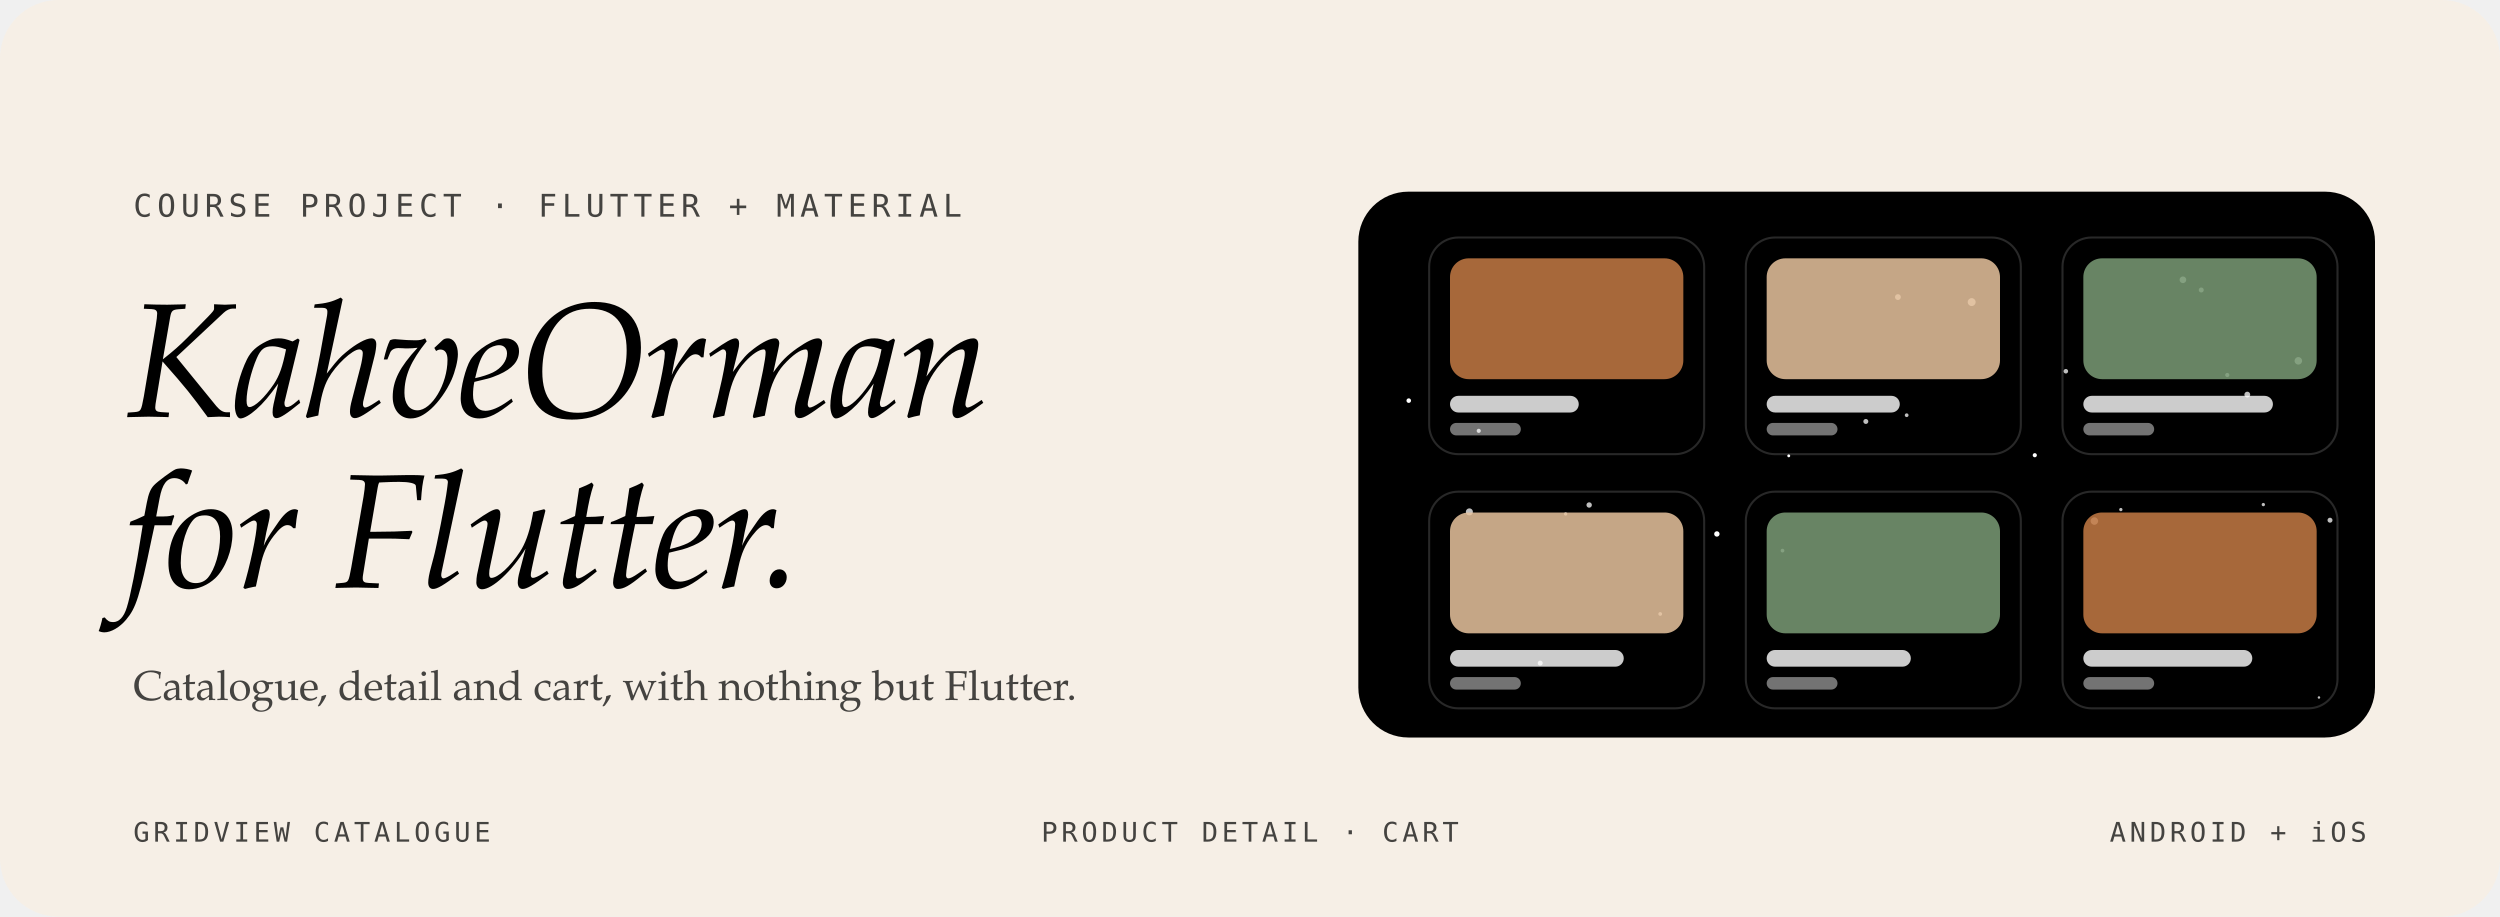
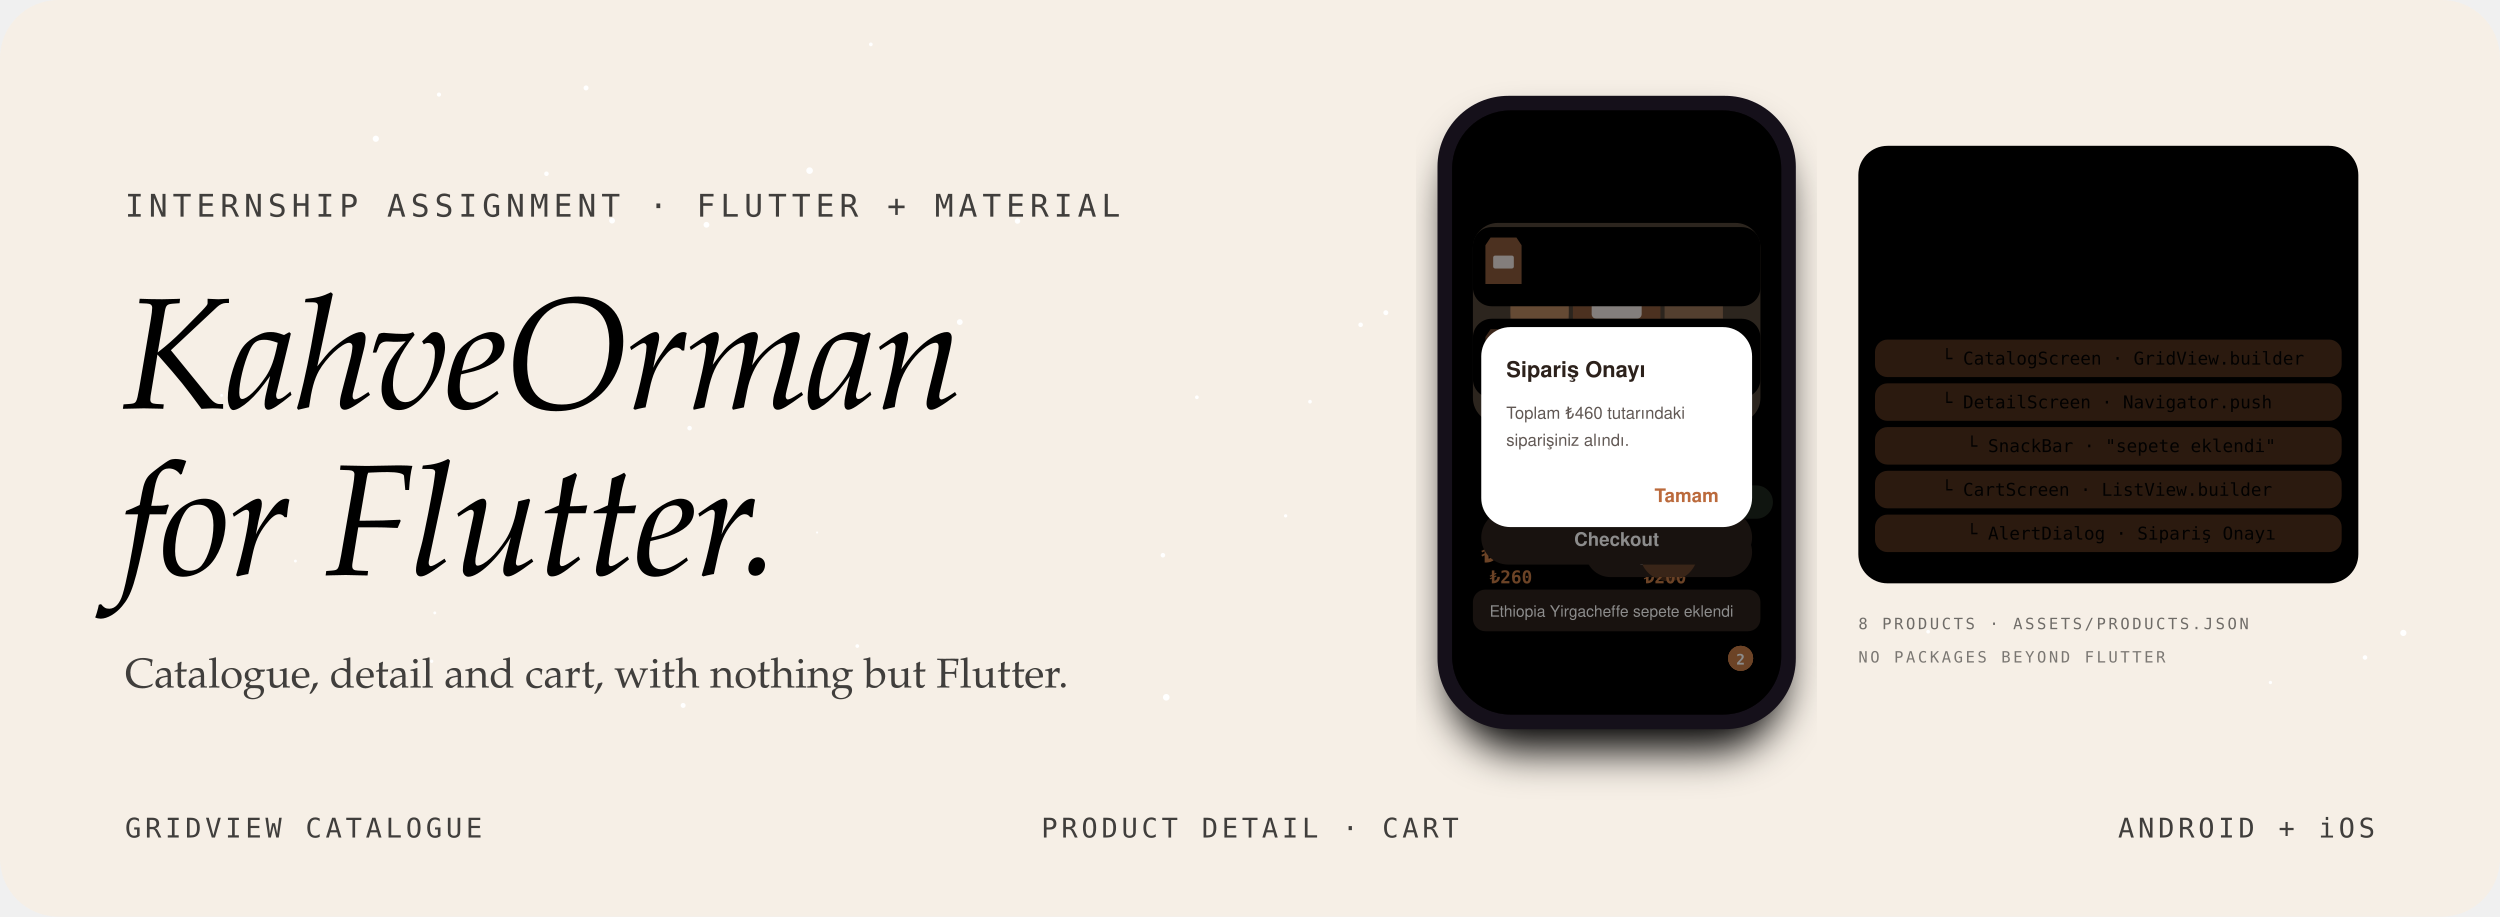
<svg xmlns="http://www.w3.org/2000/svg" viewBox="0 0 1200 440" width="1200" height="440" role="img" aria-label="KahveOrman — a Flutter mini catalogue for a specialty coffee shop">
  <style>
.bg{animation:bg 12s linear infinite}
@keyframes bg{0%,8%{fill:#f6efe6}28%{fill:#5a3b2a}48%,80%{fill:#120c08}90%,100%{fill:#f6efe6}}
.ink{animation:ink 12s linear infinite}
- @keyframes ink{0%,8%{fill:#2b1d14}28%{fill:#fff3e8}48%,80%{fill:#f8ecdf}90%,100%{fill:#2b1d14}}
+ @keyframes ink{0%,17.5%{fill:#2b1d14}18.5%,28%{fill:#fff3e8}48%,84.5%{fill:#f8ecdf}85.5%,100%{fill:#2b1d14}}
.rule{animation:rule 12s linear infinite}
- @keyframes rule{0%,8%{stroke:#2b1d1433}28%{stroke:#fff3e833}48%,80%{stroke:#f8ecdf33}90%,100%{stroke:#2b1d1433}}
- .panel{animation:panel 12s linear infinite}
- @keyframes panel{0%,8%{fill:#2b1d1412}28%{fill:#fff3e812}48%,80%{fill:#f8ecdf12}90%,100%{fill:#2b1d1412}}
- .muted{opacity:.72}
+ @keyframes rule{0%,17.5%{stroke:#2b1d1433}18.5%,28%{stroke:#fff3e833}48%,84.5%{stroke:#f8ecdf33}85.5%,100%{stroke:#2b1d1433}}
+ .muted{opacity:.74}
.stars{animation:stars 12s linear infinite}
- @keyframes stars{0%,8%{opacity:0}28%{opacity:.25}48%,80%{opacity:.9}90%,100%{opacity:0}}
+ @keyframes stars{0%,8%{opacity:0}28%{opacity:.2}48%,80%{opacity:.85}90%,100%{opacity:0}}
@keyframes tw{0%,100%{opacity:1}50%{opacity:.25}}
- .lit{filter:drop-shadow(0 0 4px currentColor)}
- .pulse{animation:pulse 2.8s ease-in-out infinite;transform-box:fill-box;transform-origin:center}
- @keyframes pulse{0%,100%{transform:scale(1)}50%{transform:scale(1.18)}}
- @keyframes spin{0%{transform:scaleX(1)}50%{transform:scaleX(0)}100%{transform:scaleX(-1)}}
- @keyframes ping{0%{transform:scale(.6);opacity:1}100%{transform:scale(3.2);opacity:0}}
- @keyframes dash{to{stroke-dashoffset:-20}}
- @keyframes grow{0%{transform:scaleY(.08)}35%,80%{transform:scaleY(1)}100%{transform:scaleY(.08)}}
- @keyframes draw{0%{stroke-dashoffset:700}45%,80%{stroke-dashoffset:0}100%{stroke-dashoffset:-700}}
- @keyframes blink{50%{opacity:0}}
- @keyframes feed{0%{transform:translateY(150px);opacity:0}15%{opacity:1}85%{opacity:1}100%{transform:translateY(-30px);opacity:0}}
- @keyframes float{0%,100%{transform:translateY(0)}50%{transform:translateY(-10px)}}
- @keyframes slide{to{transform:translateX(100px)}}
- @keyframes eq{from{transform:scaleY(.15)}to{transform:scaleY(1)}}
- @keyframes drop{0%,6%{transform:scaleY(0);opacity:0}16%,88%{transform:scaleY(1);opacity:1}96%,100%{transform:scaleY(0);opacity:0}}
- @keyframes gauge{0%,10%{stroke-dashoffset:390}40%,85%{stroke-dashoffset:110}100%{stroke-dashoffset:390}}
- @keyframes lift{0%,100%{transform:translateY(0)}50%{transform:translateY(-6px)}}
- @keyframes sweep{0%{transform:skewX(-18deg) translateX(0)}60%,100%{transform:skewX(-18deg) translateX(788px)}}
- 
+ .bezel{animation:bezel 12s linear infinite}
+ @keyframes bezel{0%,8%{fill:#fffaf6}28%{fill:#5a2c45}48%,80%{fill:#20121b}90%,100%{fill:#fffaf6}}
+ .scr{animation:scr 12s linear infinite}
+ @keyframes scr{0%,8%{fill:#fff3ee}28%{fill:#3a1b2c}48%,80%{fill:#140a12}90%,100%{fill:#fff3ee}}
+ .rowbg{animation:rowbg 12s linear infinite}
+ @keyframes rowbg{0%,8%{fill:#2a142010}28%{fill:#fff0f512}48%,80%{fill:#ffffff0c}90%,100%{fill:#2a142010}}
+ .pill{animation:pill 12s linear infinite}
+ @keyframes pill{0%,8%{fill:#2a14200d}28%{fill:#fff0f51a}48%,80%{fill:#ffffff12}90%,100%{fill:#2a14200d}}
+ .toast{animation:toast 12s linear infinite}
+ @keyframes toast{0%,8%{fill:#ffffff}28%{fill:#4a2238}48%,80%{fill:#26121e}90%,100%{fill:#ffffff}}
+ .edge{animation:edge 12s linear infinite}
+ @keyframes edge{0%,8%{stroke:#2a142024}28%{stroke:#fff0f526}48%,80%{stroke:#ffffff1f}90%,100%{stroke:#2a142024}}
+ .shade{animation:shade 12s linear infinite}
+ @keyframes shade{0%,8%{fill-opacity:.10}28%{fill-opacity:.22}48%,80%{fill-opacity:.45}90%,100%{fill-opacity:.10}}
+ .lit{filter:drop-shadow(0 0 3px currentColor)}
+ .caret{animation:blink 1s steps(1) infinite}@keyframes blink{50%{opacity:0}}
+ .ping{animation:ping 1.6s ease-out infinite;transform-box:fill-box;transform-origin:center}@keyframes ping{0%{transform:scale(.5);opacity:.9}100%{transform:scale(2.6);opacity:0}}
+ .spin{animation:spin 8s linear infinite;transform-box:fill-box;transform-origin:center}@keyframes spin{to{transform:rotate(360deg)}}
+ .bob{animation:bob 4s ease-in-out infinite}@keyframes bob{0%,100%{transform:translateY(0)}50%{transform:translateY(-5px)}}
+ @keyframes grid{0%{opacity:0}0%{opacity:0}2.5%{opacity:1}28.3%{opacity:1}30.8%{opacity:0}100%{opacity:0}}
+ @keyframes det{0%{opacity:0}28.3%{opacity:0}30.8%{opacity:1}56.7%{opacity:1}59.2%{opacity:0}100%{opacity:0}}
+ @keyframes cart{0%{opacity:0}56.7%{opacity:0}59.2%{opacity:1}95.8%{opacity:1}98.3%{opacity:0}100%{opacity:0}}
+ .tap{animation:tap 12s cubic-bezier(.3,1.3,.5,1) infinite;transform-box:fill-box;transform-origin:center}
+ @keyframes tap{0%{opacity:0;transform:scale(.85)}21.7%{opacity:0;transform:scale(.85)}24.6%{opacity:1;transform:none}27.5%{opacity:1;transform:none}30.4%{opacity:0;transform:scale(.85)}100%{opacity:0;transform:scale(.85)}}
+ .tap2{animation:tap2 12s cubic-bezier(.3,1.3,.5,1) infinite;transform-box:fill-box;transform-origin:center}
+ @keyframes tap2{0%{opacity:0;transform:scale(.85)}41.7%{opacity:0;transform:scale(.85)}44.6%{opacity:1;transform:none}46.7%{opacity:1;transform:none}49.6%{opacity:0;transform:scale(.85)}100%{opacity:0;transform:scale(.85)}}
+ .dlg{animation:dlg 12s cubic-bezier(.3,1.3,.5,1) infinite;transform-box:fill-box;transform-origin:center}
+ @keyframes dlg{0%{opacity:0;transform:scale(.85)}75%{opacity:0;transform:scale(.85)}77.9%{opacity:1;transform:none}93.3%{opacity:1;transform:none}96.2%{opacity:0;transform:scale(.85)}100%{opacity:0;transform:scale(.85)}}
+ .snk{animation:snk 12s cubic-bezier(.3,1.3,.5,1) infinite}
+ @keyframes snk{0%{opacity:0;transform:translateY(8px)}45%{opacity:0;transform:translateY(8px)}47.9%{opacity:1;transform:none}56.7%{opacity:1;transform:none}59.6%{opacity:0;transform:translateY(8px)}100%{opacity:0;transform:translateY(8px)}}
+ @keyframes bd0{0%{opacity:0}0%{opacity:0}1.3%{opacity:1}10%{opacity:1}11.2%{opacity:0}100%{opacity:0}}
+ @keyframes bd1{0%{opacity:0}10%{opacity:0}11.2%{opacity:1}46.7%{opacity:1}47.9%{opacity:0}100%{opacity:0}}
+ @keyframes bd2{0%{opacity:0}46.7%{opacity:0}47.9%{opacity:1}96.7%{opacity:1}97.9%{opacity:0}100%{opacity:0}}
+ .hl3{animation:hl3 12s cubic-bezier(.3,1.3,.5,1) infinite}
+ @keyframes hl3{0%{opacity:0;transform:none}0%{opacity:0;transform:none}2.9%{opacity:1;transform:none}28.3%{opacity:1;transform:none}31.3%{opacity:0;transform:none}100%{opacity:0;transform:none}}
+ .hl4{animation:hl4 12s cubic-bezier(.3,1.3,.5,1) infinite}
+ @keyframes hl4{0%{opacity:0;transform:none}28.3%{opacity:0;transform:none}31.3%{opacity:1;transform:none}56.7%{opacity:1;transform:none}59.6%{opacity:0;transform:none}100%{opacity:0;transform:none}}
+ .hl5{animation:hl5 12s cubic-bezier(.3,1.3,.5,1) infinite}
+ @keyframes hl5{0%{opacity:0;transform:none}45%{opacity:0;transform:none}47.9%{opacity:1;transform:none}56.7%{opacity:1;transform:none}59.6%{opacity:0;transform:none}100%{opacity:0;transform:none}}
+ .hl6{animation:hl6 12s cubic-bezier(.3,1.3,.5,1) infinite}
+ @keyframes hl6{0%{opacity:0;transform:none}56.7%{opacity:0;transform:none}59.6%{opacity:1;transform:none}95.8%{opacity:1;transform:none}98.8%{opacity:0;transform:none}100%{opacity:0;transform:none}}
+ .hl7{animation:hl7 12s cubic-bezier(.3,1.3,.5,1) infinite}
+ @keyframes hl7{0%{opacity:0;transform:none}75%{opacity:0;transform:none}77.9%{opacity:1;transform:none}93.3%{opacity:1;transform:none}96.2%{opacity:0;transform:none}100%{opacity:0;transform:none}}
@media (prefers-reduced-motion:reduce){*{animation:none!important}}
</style>
  <rect class="bg" width="1200" height="440" rx="28" fill="#f6efe6" />
-   <g font-family="ui-monospace,SFMono-Regular,Menlo,Consolas,monospace" font-size="15" letter-spacing="2.4">
-     <text class="ink muted" x="64" y="104">COURSE PROJECT · FLUTTER + MATERIAL</text>
-   </g>
-   <text class="ink" x="60" y="200" font-family="'Iowan Old Style','Palatino Linotype',Palatino,Georgia,serif" font-style="italic" font-size="78" letter-spacing="-1">KahveOrman</text>
-   <text class="ink" x="60" y="282" font-family="'Iowan Old Style','Palatino Linotype',Palatino,Georgia,serif" font-style="italic" font-size="78" letter-spacing="-1">for Flutter.</text>
-   <text class="ink muted" x="64" y="336" font-family="'Iowan Old Style','Palatino Linotype',Palatino,Georgia,serif" font-size="20">Catalogue, detail and cart, with nothing but Flutter.</text>
-   <line class="rule" x1="64" y1="372" x2="1136" y2="372" />
+   <g class="stars">
+     <circle cx="293.8" cy="105.9" r="1.4" fill="#fff" style="animation:tw 3.2s ease-in-out 0.8s infinite" />
+     <circle cx="741.3" cy="127.4" r="1.2" fill="#fff" style="animation:tw 2.8s ease-in-out 1.2s infinite" />
+     <circle cx="944.2" cy="257.4" r="1.2" fill="#fff" style="animation:tw 3.7s ease-in-out 0s infinite" />
+     <circle cx="617.1" cy="247.6" r="0.8" fill="#fff" style="animation:tw 2.5s ease-in-out 1.3s infinite" />
+     <circle cx="628.8" cy="192.8" r="0.9" fill="#fff" style="animation:tw 2.2s ease-in-out 0s infinite" />
+     <circle cx="327.9" cy="338.6" r="1.2" fill="#fff" style="animation:tw 2.7s ease-in-out 0.3s infinite" />
+     <circle cx="418" cy="21.3" r="0.9" fill="#fff" style="animation:tw 2.5s ease-in-out 2s infinite" />
+     <circle cx="745.3" cy="215.2" r="0.7" fill="#fff" style="animation:tw 3.9s ease-in-out 1.1s infinite" />
+     <circle cx="281.3" cy="42.2" r="1.2" fill="#fff" style="animation:tw 3.6s ease-in-out 0.2s infinite" />
+     <circle cx="210.7" cy="45.4" r="1" fill="#fff" style="animation:tw 2.3s ease-in-out 1s infinite" />
+     <circle cx="180.4" cy="66.6" r="1.5" fill="#fff" style="animation:tw 2.7s ease-in-out 0.1s infinite" />
+     <circle cx="733.1" cy="152.2" r="1" fill="#fff" style="animation:tw 1.7s ease-in-out 1s infinite" />
+     <circle cx="208.7" cy="294.2" r="0.7" fill="#fff" style="animation:tw 2.7s ease-in-out 0.9s infinite" />
+     <circle cx="339.1" cy="107.9" r="1.4" fill="#fff" style="animation:tw 2.1s ease-in-out 0.3s infinite" />
+     <circle cx="925.5" cy="303.2" r="0.9" fill="#fff" style="animation:tw 2.3s ease-in-out 0.9s infinite" />
+     <circle cx="1089.8" cy="327.6" r="0.8" fill="#fff" style="animation:tw 3.7s ease-in-out 1.8s infinite" />
+     <circle cx="1034.1" cy="178.7" r="1" fill="#fff" style="animation:tw 2.6s ease-in-out 0.1s infinite" />
+     <circle cx="741.7" cy="75.3" r="1.2" fill="#fff" style="animation:tw 2s ease-in-out 1.2s infinite" />
+     <circle cx="411.5" cy="310.1" r="0.9" fill="#fff" style="animation:tw 3.1s ease-in-out 1.6s infinite" />
+     <circle cx="106.4" cy="189.8" r="0.7" fill="#fff" style="animation:tw 3s ease-in-out 1.1s infinite" />
+     <circle cx="558.2" cy="266.5" r="1.1" fill="#fff" style="animation:tw 1.9s ease-in-out 1.6s infinite" />
+     <circle cx="559.8" cy="334.7" r="1.6" fill="#fff" style="animation:tw 1.7s ease-in-out 1.8s infinite" />
+     <circle cx="1135.2" cy="315.6" r="1.1" fill="#fff" style="animation:tw 2s ease-in-out 1.1s infinite" />
+     <circle cx="665.2" cy="150.1" r="1.2" fill="#fff" style="animation:tw 2.2s ease-in-out 0.3s infinite" />
+     <circle cx="779.3" cy="287.9" r="0.6" fill="#fff" style="animation:tw 3.5s ease-in-out 0.7s infinite" />
+     <circle cx="856.4" cy="236.9" r="1" fill="#fff" style="animation:tw 2.4s ease-in-out 0.4s infinite" />
+     <circle cx="262.3" cy="83.4" r="1.1" fill="#fff" style="animation:tw 2.9s ease-in-out 1.8s infinite" />
+     <circle cx="207.2" cy="317.4" r="0.8" fill="#fff" style="animation:tw 2.9s ease-in-out 0.9s infinite" />
+     <circle cx="731.3" cy="108.5" r="1.6" fill="#fff" style="animation:tw 2s ease-in-out 0.6s infinite" />
+     <circle cx="488.4" cy="106.1" r="1.3" fill="#fff" style="animation:tw 2.9s ease-in-out 0.8s infinite" />
+     <circle cx="331" cy="205.5" r="1.1" fill="#fff" style="animation:tw 3.6s ease-in-out 1.1s infinite" />
+     <circle cx="852.2" cy="334.1" r="0.5" fill="#fff" style="animation:tw 2.3s ease-in-out 0.2s infinite" />
+     <circle cx="460.7" cy="154.6" r="1.4" fill="#fff" style="animation:tw 2.4s ease-in-out 1.7s infinite" />
+     <circle cx="141.8" cy="269.3" r="0.7" fill="#fff" style="animation:tw 2.2s ease-in-out 1.7s infinite" />
+     <circle cx="653.1" cy="155.9" r="1.1" fill="#fff" style="animation:tw 2.8s ease-in-out 1.7s infinite" />
+     <circle cx="392.2" cy="255.6" r="0.5" fill="#fff" style="animation:tw 3.3s ease-in-out 0.6s infinite" />
+     <circle cx="1153.6" cy="303.8" r="1.5" fill="#fff" style="animation:tw 2.7s ease-in-out 1.4s infinite" />
+     <circle cx="915.7" cy="225.4" r="1.3" fill="#fff" style="animation:tw 2.9s ease-in-out 0.4s infinite" />
+     <circle cx="388.6" cy="81.9" r="1.6" fill="#fff" style="animation:tw 3.9s ease-in-out 0.9s infinite" />
+     <circle cx="574.5" cy="190.7" r="0.9" fill="#fff" style="animation:tw 1.6s ease-in-out 1.6s infinite" />
+   </g>
+   <text class="ink muted" x="60" y="104" font-family="ui-monospace,SFMono-Regular,Menlo,Consolas,monospace" font-size="15" letter-spacing="2.4">INTERNSHIP ASSIGNMENT · FLUTTER + MATERIAL</text>
+   <text class="ink" x="58" y="196" font-family="'Iowan Old Style','Palatino Linotype',Palatino,Georgia,serif" font-style="italic" font-size="76" letter-spacing="-1">KahveOrman</text>
+   <text class="ink" x="58" y="276" font-family="'Iowan Old Style','Palatino Linotype',Palatino,Georgia,serif" font-style="italic" font-size="76" letter-spacing="-1">for Flutter.</text>
+   <text class="ink muted" x="60" y="330" font-family="'Iowan Old Style','Palatino Linotype',Palatino,Georgia,serif" font-size="20">Catalogue, detail and cart, with nothing but Flutter.</text>
+   <line class="rule" x1="60" y1="370" x2="1140" y2="370" />
  <g font-family="ui-monospace,SFMono-Regular,Menlo,Consolas,monospace" font-size="13" letter-spacing="1.8">
-     <text class="ink muted" x="64" y="404">GRIDVIEW CATALOGUE</text>
-     <text class="ink muted" x="600" y="404" text-anchor="middle">PRODUCT DETAIL · CART</text>
-     <text class="ink muted" x="1136" y="404" text-anchor="end">ANDROID + iOS</text>
-   </g>
-   <rect class="panel rule" x="652" y="92" width="488" height="262" rx="24" />
-   <g class="stars">
-     <circle cx="824.1" cy="256.3" r="1.3" fill="#fff" style="animation:tw 3s ease-in-out 1.6s infinite" />
-     <circle cx="1005.3" cy="250.1" r="1.8" fill="#fff" style="animation:tw 1.6s ease-in-out 1s infinite" />
-     <circle cx="991.6" cy="178.2" r="1.1" fill="#fff" style="animation:tw 3.1s ease-in-out 1s infinite" />
-     <circle cx="915.2" cy="199.3" r="0.9" fill="#fff" style="animation:tw 1.6s ease-in-out 0.5s infinite" />
-     <circle cx="1118.4" cy="249.7" r="1.2" fill="#fff" style="animation:tw 1.9s ease-in-out 0.7s infinite" />
-     <circle cx="676.2" cy="192.3" r="1.1" fill="#fff" style="animation:tw 4s ease-in-out 1.3s infinite" />
-     <circle cx="946.4" cy="145" r="1.9" fill="#fff" style="animation:tw 3s ease-in-out 0.5s infinite" />
-     <circle cx="705.3" cy="245.7" r="1.7" fill="#fff" style="animation:tw 1.8s ease-in-out 0.3s infinite" />
-     <circle cx="709.8" cy="206.8" r="1" fill="#fff" style="animation:tw 2.8s ease-in-out 0.3s infinite" />
-     <circle cx="739.3" cy="318.3" r="1.2" fill="#fff" style="animation:tw 1.7s ease-in-out 1.2s infinite" />
-     <circle cx="858.6" cy="218.8" r="0.7" fill="#fff" style="animation:tw 2.8s ease-in-out 0.3s infinite" />
-     <circle cx="1056.6" cy="139.2" r="1.2" fill="#fff" style="animation:tw 2.7s ease-in-out 0.6s infinite" />
-     <circle cx="796.9" cy="294.7" r="0.9" fill="#fff" style="animation:tw 1.9s ease-in-out 1.6s infinite" />
-     <circle cx="1069.1" cy="180" r="1" fill="#fff" style="animation:tw 2.7s ease-in-out 1.8s infinite" />
-     <circle cx="1103.2" cy="173.2" r="1.8" fill="#fff" style="animation:tw 3.8s ease-in-out 1.7s infinite" />
-     <circle cx="895.6" cy="202.3" r="1.2" fill="#fff" style="animation:tw 1.7s ease-in-out 1.2s infinite" />
-     <circle cx="751.5" cy="246.7" r="0.8" fill="#fff" style="animation:tw 3s ease-in-out 0.7s infinite" />
-     <circle cx="1078.7" cy="189.4" r="1.4" fill="#fff" style="animation:tw 3.5s ease-in-out 0.1s infinite" />
-     <circle cx="911" cy="142.6" r="1.4" fill="#fff" style="animation:tw 2.9s ease-in-out 0.9s infinite" />
-     <circle cx="1018" cy="244.6" r="0.8" fill="#fff" style="animation:tw 3.5s ease-in-out 0.9s infinite" />
-     <circle cx="1113.1" cy="334.8" r="0.6" fill="#fff" style="animation:tw 3.7s ease-in-out 1.9s infinite" />
-     <circle cx="1086.4" cy="242.2" r="0.8" fill="#fff" style="animation:tw 2.9s ease-in-out 1.1s infinite" />
-     <circle cx="855.6" cy="264.3" r="0.9" fill="#fff" style="animation:tw 2s ease-in-out 1.3s infinite" />
-     <circle cx="1047.8" cy="134.3" r="1.6" fill="#fff" style="animation:tw 2.4s ease-in-out 1.4s infinite" />
-     <circle cx="976.7" cy="218.5" r="1" fill="#fff" style="animation:tw 2s ease-in-out 0.4s infinite" />
-     <circle cx="762.8" cy="242.4" r="1.3" fill="#fff" style="animation:tw 3.7s ease-in-out 0.3s infinite" />
+     <text class="ink muted" x="60" y="402">GRIDVIEW CATALOGUE</text>
+     <text class="ink muted" x="600" y="402" text-anchor="middle">PRODUCT DETAIL · CART</text>
+     <text class="ink muted" x="1140" y="402" text-anchor="end">ANDROID + iOS</text>
  </g>
  <defs>
-     <linearGradient id="sh" x1="0" x2="1">
-       <stop offset="0" stop-color="#fff" stop-opacity="0" />
-       <stop offset=".5" stop-color="#fff" stop-opacity=".28" />
-       <stop offset="1" stop-color="#fff" stop-opacity="0" />
-     </linearGradient>
-     <clipPath id="gc">
-       <rect x="652" y="92" width="488" height="262" rx="24" />
-     </clipPath>
+     <filter id="soft" x="-10%" y="-10%" width="120%" height="140%">
+       <feGaussianBlur stdDeviation="10" />
+     </filter>
  </defs>
-   <g style="animation:lift 6s ease-in-out 0s infinite">
-     <rect x="686" y="114" width="132" height="104" rx="14" fill="#000" fill-opacity=".25" stroke="#fff" stroke-opacity=".16" />
-     <rect x="696" y="124" width="112" height="58" rx="9" fill="#c47a45" fill-opacity=".85" />
-     <rect x="696" y="190" width="61.8" height="8" rx="4" fill="#fff" fill-opacity=".8" />
-     <rect x="696" y="203" width="34" height="6" rx="3" fill="#fff" fill-opacity=".45" />
-   </g>
-   <g style="animation:lift 6s ease-in-out -1s infinite">
-     <rect x="838" y="114" width="132" height="104" rx="14" fill="#000" fill-opacity=".25" stroke="#fff" stroke-opacity=".16" />
-     <rect x="848" y="124" width="112" height="58" rx="9" fill="#e8c39e" fill-opacity=".85" />
-     <rect x="848" y="190" width="63.9" height="8" rx="4" fill="#fff" fill-opacity=".8" />
-     <rect x="848" y="203" width="34" height="6" rx="3" fill="#fff" fill-opacity=".45" />
-   </g>
-   <g style="animation:lift 6s ease-in-out -2s infinite">
-     <rect x="990" y="114" width="132" height="104" rx="14" fill="#000" fill-opacity=".25" stroke="#fff" stroke-opacity=".16" />
-     <rect x="1000" y="124" width="112" height="58" rx="9" fill="#7a9b76" fill-opacity=".85" />
-     <rect x="1000" y="190" width="91" height="8" rx="4" fill="#fff" fill-opacity=".8" />
-     <rect x="1000" y="203" width="34" height="6" rx="3" fill="#fff" fill-opacity=".45" />
-   </g>
-   <g style="animation:lift 6s ease-in-out -3s infinite">
-     <rect x="686" y="236" width="132" height="104" rx="14" fill="#000" fill-opacity=".25" stroke="#fff" stroke-opacity=".16" />
-     <rect x="696" y="246" width="112" height="58" rx="9" fill="#e8c39e" fill-opacity=".85" />
-     <rect x="696" y="312" width="83.4" height="8" rx="4" fill="#fff" fill-opacity=".8" />
-     <rect x="696" y="325" width="34" height="6" rx="3" fill="#fff" fill-opacity=".45" />
-   </g>
-   <g style="animation:lift 6s ease-in-out -4s infinite">
-     <rect x="838" y="236" width="132" height="104" rx="14" fill="#000" fill-opacity=".25" stroke="#fff" stroke-opacity=".16" />
-     <rect x="848" y="246" width="112" height="58" rx="9" fill="#7a9b76" fill-opacity=".85" />
-     <rect x="848" y="312" width="69.2" height="8" rx="4" fill="#fff" fill-opacity=".8" />
-     <rect x="848" y="325" width="34" height="6" rx="3" fill="#fff" fill-opacity=".45" />
-   </g>
-   <g style="animation:lift 6s ease-in-out -5s infinite">
-     <rect x="990" y="236" width="132" height="104" rx="14" fill="#000" fill-opacity=".25" stroke="#fff" stroke-opacity=".16" />
-     <rect x="1000" y="246" width="112" height="58" rx="9" fill="#c47a45" fill-opacity=".85" />
-     <rect x="1000" y="312" width="81.1" height="8" rx="4" fill="#fff" fill-opacity=".8" />
-     <rect x="1000" y="325" width="34" height="6" rx="3" fill="#fff" fill-opacity=".45" />
-   </g>
-   <g clip-path="url(#gc)">
-     <rect x="512" y="92" width="120" height="262" fill="url(#sh)" transform="skewX(-18)" style="animation:sweep 4s ease-in-out infinite" />
-   </g>
+   <rect x="696" y="62" width="160" height="298" rx="34" fill="#000" class="shade" filter="url(#soft)" />
+   <rect x="690" y="46" width="172" height="304" rx="34" fill="#15101a" />
+   <rect class="edge" x="690" y="46" width="172" height="304" rx="34" fill="none" />
+   <rect class="scr" x="697" y="53" width="158" height="290" rx="28" />
+   <rect x="750" y="60" width="52" height="15" rx="7.5" fill="#000" />
+   <g style="animation:grid 12s linear infinite">
+     <text class="ink" x="711" y="97" font-family="'Iowan Old Style','Palatino Linotype',Palatino,Georgia,serif" font-style="italic" font-size="14">KahveOrman</text>
+     <rect class="rowbg" x="707" y="107" width="64" height="88" rx="10" />
+     <path d="M 725 123 l 4 -6 h 20 l 4 6 v 30 h -28 z" fill="#8a5a3b" />
+     <rect x="731" y="131" width="16" height="10" rx="1.5" fill="#fff" fill-opacity=".85" />
+     <text class="ink" x="715" y="169" font-family="-apple-system,BlinkMacSystemFont,'Segoe UI',Helvetica,Arial,sans-serif" font-size="8.5" font-weight="700">Ethiopia</text>
+     <text x="715" y="184" font-family="ui-monospace,SFMono-Regular,Menlo,Consolas,monospace" font-size="8.5" font-weight="700" fill="#c47a45">₺240</text>
+     <rect class="rowbg" x="781" y="107" width="64" height="88" rx="10" />
+     <path d="M 799 123 l 4 -6 h 20 l 4 6 v 30 h -28 z" fill="#6b4630" />
+     <rect x="805" y="131" width="16" height="10" rx="1.5" fill="#fff" fill-opacity=".85" />
+     <text class="ink" x="789" y="169" font-family="-apple-system,BlinkMacSystemFont,'Segoe UI',Helvetica,Arial,sans-serif" font-size="8.5" font-weight="700">Colombia</text>
+     <text x="789" y="184" font-family="ui-monospace,SFMono-Regular,Menlo,Consolas,monospace" font-size="8.5" font-weight="700" fill="#c47a45">₺220</text>
+     <rect class="rowbg" x="707" y="203" width="64" height="88" rx="10" />
+     <path d="M 725 219 l 4 -6 h 20 l 4 6 v 30 h -28 z" fill="#a0673f" />
+     <rect x="731" y="227" width="16" height="10" rx="1.5" fill="#fff" fill-opacity=".85" />
+     <text class="ink" x="715" y="265" font-family="-apple-system,BlinkMacSystemFont,'Segoe UI',Helvetica,Arial,sans-serif" font-size="8.5" font-weight="700">Kenya AA</text>
+     <text x="715" y="280" font-family="ui-monospace,SFMono-Regular,Menlo,Consolas,monospace" font-size="8.5" font-weight="700" fill="#c47a45">₺260</text>
+     <rect class="rowbg" x="781" y="203" width="64" height="88" rx="10" />
+     <path d="M 799 219 l 4 -6 h 20 l 4 6 v 30 h -28 z" fill="#4a3226" />
+     <rect x="805" y="227" width="16" height="10" rx="1.5" fill="#fff" fill-opacity=".85" />
+     <text class="ink" x="789" y="265" font-family="-apple-system,BlinkMacSystemFont,'Segoe UI',Helvetica,Arial,sans-serif" font-size="8.5" font-weight="700">House Blend</text>
+     <text x="789" y="280" font-family="ui-monospace,SFMono-Regular,Menlo,Consolas,monospace" font-size="8.5" font-weight="700" fill="#c47a45">₺200</text>
+     <g class="tap">
+       <circle cx="739" cy="149" r="14" fill="#c47a45" fill-opacity=".35" />
+     </g>
+   </g>
+   <g style="animation:det 12s linear infinite">
+     <text class="ink" x="711" y="97" font-family="-apple-system,BlinkMacSystemFont,'Segoe UI',Helvetica,Arial,sans-serif" font-size="10" font-weight="700">‹  Ethiopia Yirgacheffe</text>
+     <rect x="707" y="107" width="138" height="96" rx="12" fill="#e8c39e" fill-opacity=".35" />
+     <path d="M 755 126 l 6 -9 h 30 l 6 9 v 45 h -42 z" fill="#8a5a3b" />
+     <rect x="764" y="138" width="24" height="15" rx="2.25" fill="#fff" fill-opacity=".85" />
+     <text class="ink" x="711" y="223" font-family="'Iowan Old Style','Palatino Linotype',Palatino,Georgia,serif" font-style="italic" font-size="11">Floral, bergamot, lemon</text>
+     <rect x="711" y="233" width="44" height="16" rx="8" fill="#7a9b76" fill-opacity=".25" />
+     <text class="ink" x="733" y="244" text-anchor="middle" font-family="ui-monospace,SFMono-Regular,Menlo,Consolas,monospace" font-size="7">Açık</text>
+     <rect x="759" y="233" width="44" height="16" rx="8" fill="#7a9b76" fill-opacity=".25" />
+     <text class="ink" x="781" y="244" text-anchor="middle" font-family="ui-monospace,SFMono-Regular,Menlo,Consolas,monospace" font-size="7">Etiyopya</text>
+     <rect x="807" y="233" width="44" height="16" rx="8" fill="#7a9b76" fill-opacity=".25" />
+     <text class="ink" x="829" y="244" text-anchor="middle" font-family="ui-monospace,SFMono-Regular,Menlo,Consolas,monospace" font-size="7">250 g</text>
+     <text x="711" y="270" font-family="ui-monospace,SFMono-Regular,Menlo,Consolas,monospace" font-size="13" font-weight="700" fill="#c47a45">₺240</text>
+     <rect x="761" y="253" width="80" height="24" rx="12" fill="#2c211b" />
+     <text x="801" y="269" text-anchor="middle" font-family="-apple-system,BlinkMacSystemFont,'Segoe UI',Helvetica,Arial,sans-serif" font-size="9" font-weight="700" fill="#fff">Sepete Ekle</text>
+     <g class="tap2">
+       <circle cx="801" cy="265" r="14" fill="#c47a45" fill-opacity=".4" />
+     </g>
+   </g>
+   <g style="animation:cart 12s linear infinite">
+     <text class="ink" x="711" y="97" font-family="-apple-system,BlinkMacSystemFont,'Segoe UI',Helvetica,Arial,sans-serif" font-size="11" font-weight="700">Sepet</text>
+     <rect class="rowbg" x="707" y="109" width="138" height="38" rx="9" />
+     <path d="M 713 117.72 l 2.48 -3.72 h 12.4 l 2.48 3.72 v 18.6 h -17.36 z" fill="#8a5a3b" />
+     <rect x="716.72" y="122.68" width="9.92" height="6.2" rx="0.93" fill="#fff" fill-opacity=".85" />
+     <text class="ink" x="737" y="126" font-family="-apple-system,BlinkMacSystemFont,'Segoe UI',Helvetica,Arial,sans-serif" font-size="8" font-weight="700">Ethiopia Yirgacheffe</text>
+     <text class="ink" x="737" y="139" font-family="ui-monospace,SFMono-Regular,Menlo,Consolas,monospace" font-size="8" opacity=".7">₺240</text>
+     <text class="ink" x="833" y="133" font-family="-apple-system,BlinkMacSystemFont,'Segoe UI',Helvetica,Arial,sans-serif" font-size="10" opacity=".45">✕</text>
+     <rect class="rowbg" x="707" y="153" width="138" height="38" rx="9" />
+     <path d="M 713 161.72 l 2.48 -3.72 h 12.4 l 2.48 3.72 v 18.6 h -17.36 z" fill="#6b4630" />
+     <rect x="716.72" y="166.68" width="9.92" height="6.2" rx="0.93" fill="#fff" fill-opacity=".85" />
+     <text class="ink" x="737" y="170" font-family="-apple-system,BlinkMacSystemFont,'Segoe UI',Helvetica,Arial,sans-serif" font-size="8" font-weight="700">Colombia Huila</text>
+     <text class="ink" x="737" y="183" font-family="ui-monospace,SFMono-Regular,Menlo,Consolas,monospace" font-size="8" opacity=".7">₺220</text>
+     <text class="ink" x="833" y="177" font-family="-apple-system,BlinkMacSystemFont,'Segoe UI',Helvetica,Arial,sans-serif" font-size="10" opacity=".45">✕</text>
+     <line x1="711" y1="213" x2="841" y2="213" class="edge" />
+     <text class="ink" x="711" y="233" font-family="-apple-system,BlinkMacSystemFont,'Segoe UI',Helvetica,Arial,sans-serif" font-size="10" font-weight="700">Toplam</text>
+     <text x="841" y="233" text-anchor="end" font-family="ui-monospace,SFMono-Regular,Menlo,Consolas,monospace" font-size="12" font-weight="700" fill="#c47a45">₺460</text>
+     <rect x="711" y="245" width="130" height="26" rx="13" fill="#2c211b" />
+     <text x="776" y="262" text-anchor="middle" font-family="-apple-system,BlinkMacSystemFont,'Segoe UI',Helvetica,Arial,sans-serif" font-size="9" font-weight="700" fill="#fff">Checkout</text>
+   </g>
+   <g class="snk">
+     <rect x="707" y="283" width="138" height="20" rx="6" fill="#2c211b" />
+     <text x="715" y="296" font-family="-apple-system,BlinkMacSystemFont,'Segoe UI',Helvetica,Arial,sans-serif" font-size="7.5" fill="#fff">Ethiopia Yirgacheffe sepete eklendi</text>
+   </g>
+   <line x1="697" y1="307" x2="855" y2="307" class="edge" />
+   <text class="ink" x="736.5" y="325" text-anchor="middle" font-family="-apple-system,BlinkMacSystemFont,'Segoe UI',Helvetica,Arial,sans-serif" font-size="8" font-weight="700">Katalog</text>
+   <text class="ink" x="815.5" y="325" text-anchor="middle" font-family="-apple-system,BlinkMacSystemFont,'Segoe UI',Helvetica,Arial,sans-serif" font-size="8" opacity=".6">Sepet</text>
+   <g style="animation:bd0 12s linear infinite">
+     <circle cx="835.5" cy="316" r="6" fill="#c47a45" />
+     <text x="835.5" y="319" text-anchor="middle" font-family="ui-monospace,SFMono-Regular,Menlo,Consolas,monospace" font-size="7" font-weight="700" fill="#fff">0</text>
+   </g>
+   <g style="animation:bd1 12s linear infinite">
+     <circle cx="835.5" cy="316" r="6" fill="#c47a45" />
+     <text x="835.5" y="319" text-anchor="middle" font-family="ui-monospace,SFMono-Regular,Menlo,Consolas,monospace" font-size="7" font-weight="700" fill="#fff">1</text>
+   </g>
+   <g style="animation:bd2 12s linear infinite">
+     <circle cx="835.5" cy="316" r="6" fill="#c47a45" />
+     <text x="835.5" y="319" text-anchor="middle" font-family="ui-monospace,SFMono-Regular,Menlo,Consolas,monospace" font-size="7" font-weight="700" fill="#fff">2</text>
+   </g>
+   <g class="dlg">
+     <rect x="697" y="53" width="158" height="290" rx="28" fill="#000" fill-opacity=".45" />
+     <rect x="711" y="157" width="130" height="96" rx="14" fill="#fff" />
+     <text x="723" y="181" font-family="-apple-system,BlinkMacSystemFont,'Segoe UI',Helvetica,Arial,sans-serif" font-size="10.5" font-weight="700" fill="#2c211b">Sipariş Onayı</text>
+     <text x="723" y="201" font-family="-apple-system,BlinkMacSystemFont,'Segoe UI',Helvetica,Arial,sans-serif" font-size="8" fill="#2c211b" fill-opacity=".75">Toplam ₺460 tutarındaki</text>
+     <text x="723" y="214" font-family="-apple-system,BlinkMacSystemFont,'Segoe UI',Helvetica,Arial,sans-serif" font-size="8" fill="#2c211b" fill-opacity=".75">siparişiniz alındı.</text>
+     <text x="825" y="241" text-anchor="end" font-family="-apple-system,BlinkMacSystemFont,'Segoe UI',Helvetica,Arial,sans-serif" font-size="9" font-weight="700" fill="#bb6a3c">Tamam</text>
+   </g>
+   <rect class="toast" x="892" y="70" width="240" height="210" rx="14" />
+   <rect class="edge" x="892" y="70" width="240" height="210" rx="14" fill="none" />
+   <text class="ink" x="906" y="90" text-anchor="start" font-family="ui-monospace,SFMono-Regular,Menlo,Consolas,monospace" font-size="7" letter-spacing="1.2" opacity="0.55">WIDGET TREE · MATERIAL ONLY</text>
+   <text class="ink" x="908" y="112" font-family="ui-monospace,SFMono-Regular,Menlo,Consolas,monospace" font-size="8.5" opacity="0.6">KahveOrmanApp</text>
+   <text class="ink" x="920" y="133" font-family="ui-monospace,SFMono-Regular,Menlo,Consolas,monospace" font-size="8.5" opacity="0.6">└ HomePage · setState(_cart)</text>
+   <text class="ink" x="932" y="154" font-family="ui-monospace,SFMono-Regular,Menlo,Consolas,monospace" font-size="8.5" opacity="0.6">└ BottomNavigationBar</text>
+   <g class="hl3">
+     <rect x="900" y="163" width="224" height="18" rx="6" fill="#c47a45" fill-opacity=".22" />
+   </g>
+   <text class="ink" x="932" y="175" font-family="ui-monospace,SFMono-Regular,Menlo,Consolas,monospace" font-size="8.5" opacity="0.95">└ CatalogScreen · GridView.builder</text>
+   <g class="hl4">
+     <rect x="900" y="184" width="224" height="18" rx="6" fill="#c47a45" fill-opacity=".22" />
+   </g>
+   <text class="ink" x="932" y="196" font-family="ui-monospace,SFMono-Regular,Menlo,Consolas,monospace" font-size="8.5" opacity="0.95">└ DetailScreen · Navigator.push</text>
+   <g class="hl5">
+     <rect x="900" y="205" width="224" height="18" rx="6" fill="#c47a45" fill-opacity=".22" />
+   </g>
+   <text class="ink" x="944" y="217" font-family="ui-monospace,SFMono-Regular,Menlo,Consolas,monospace" font-size="8.5" opacity="0.95">└ SnackBar · "sepete eklendi"</text>
+   <g class="hl6">
+     <rect x="900" y="226" width="224" height="18" rx="6" fill="#c47a45" fill-opacity=".22" />
+   </g>
+   <text class="ink" x="932" y="238" font-family="ui-monospace,SFMono-Regular,Menlo,Consolas,monospace" font-size="8.5" opacity="0.95">└ CartScreen · ListView.builder</text>
+   <g class="hl7">
+     <rect x="900" y="247" width="224" height="18" rx="6" fill="#c47a45" fill-opacity=".22" />
+   </g>
+   <text class="ink" x="944" y="259" font-family="ui-monospace,SFMono-Regular,Menlo,Consolas,monospace" font-size="8.5" opacity="0.95">└ AlertDialog · Sipariş Onayı</text>
+   <text class="ink" x="892" y="302" text-anchor="start" font-family="ui-monospace,SFMono-Regular,Menlo,Consolas,monospace" font-size="7.5" letter-spacing="1.2" opacity="0.55">8 PRODUCTS · ASSETS/PRODUCTS.JSON</text>
+   <text class="ink" x="892" y="318" text-anchor="start" font-family="ui-monospace,SFMono-Regular,Menlo,Consolas,monospace" font-size="7.5" letter-spacing="1.2" opacity="0.5">NO PACKAGES BEYOND FLUTTER</text>
</svg>
